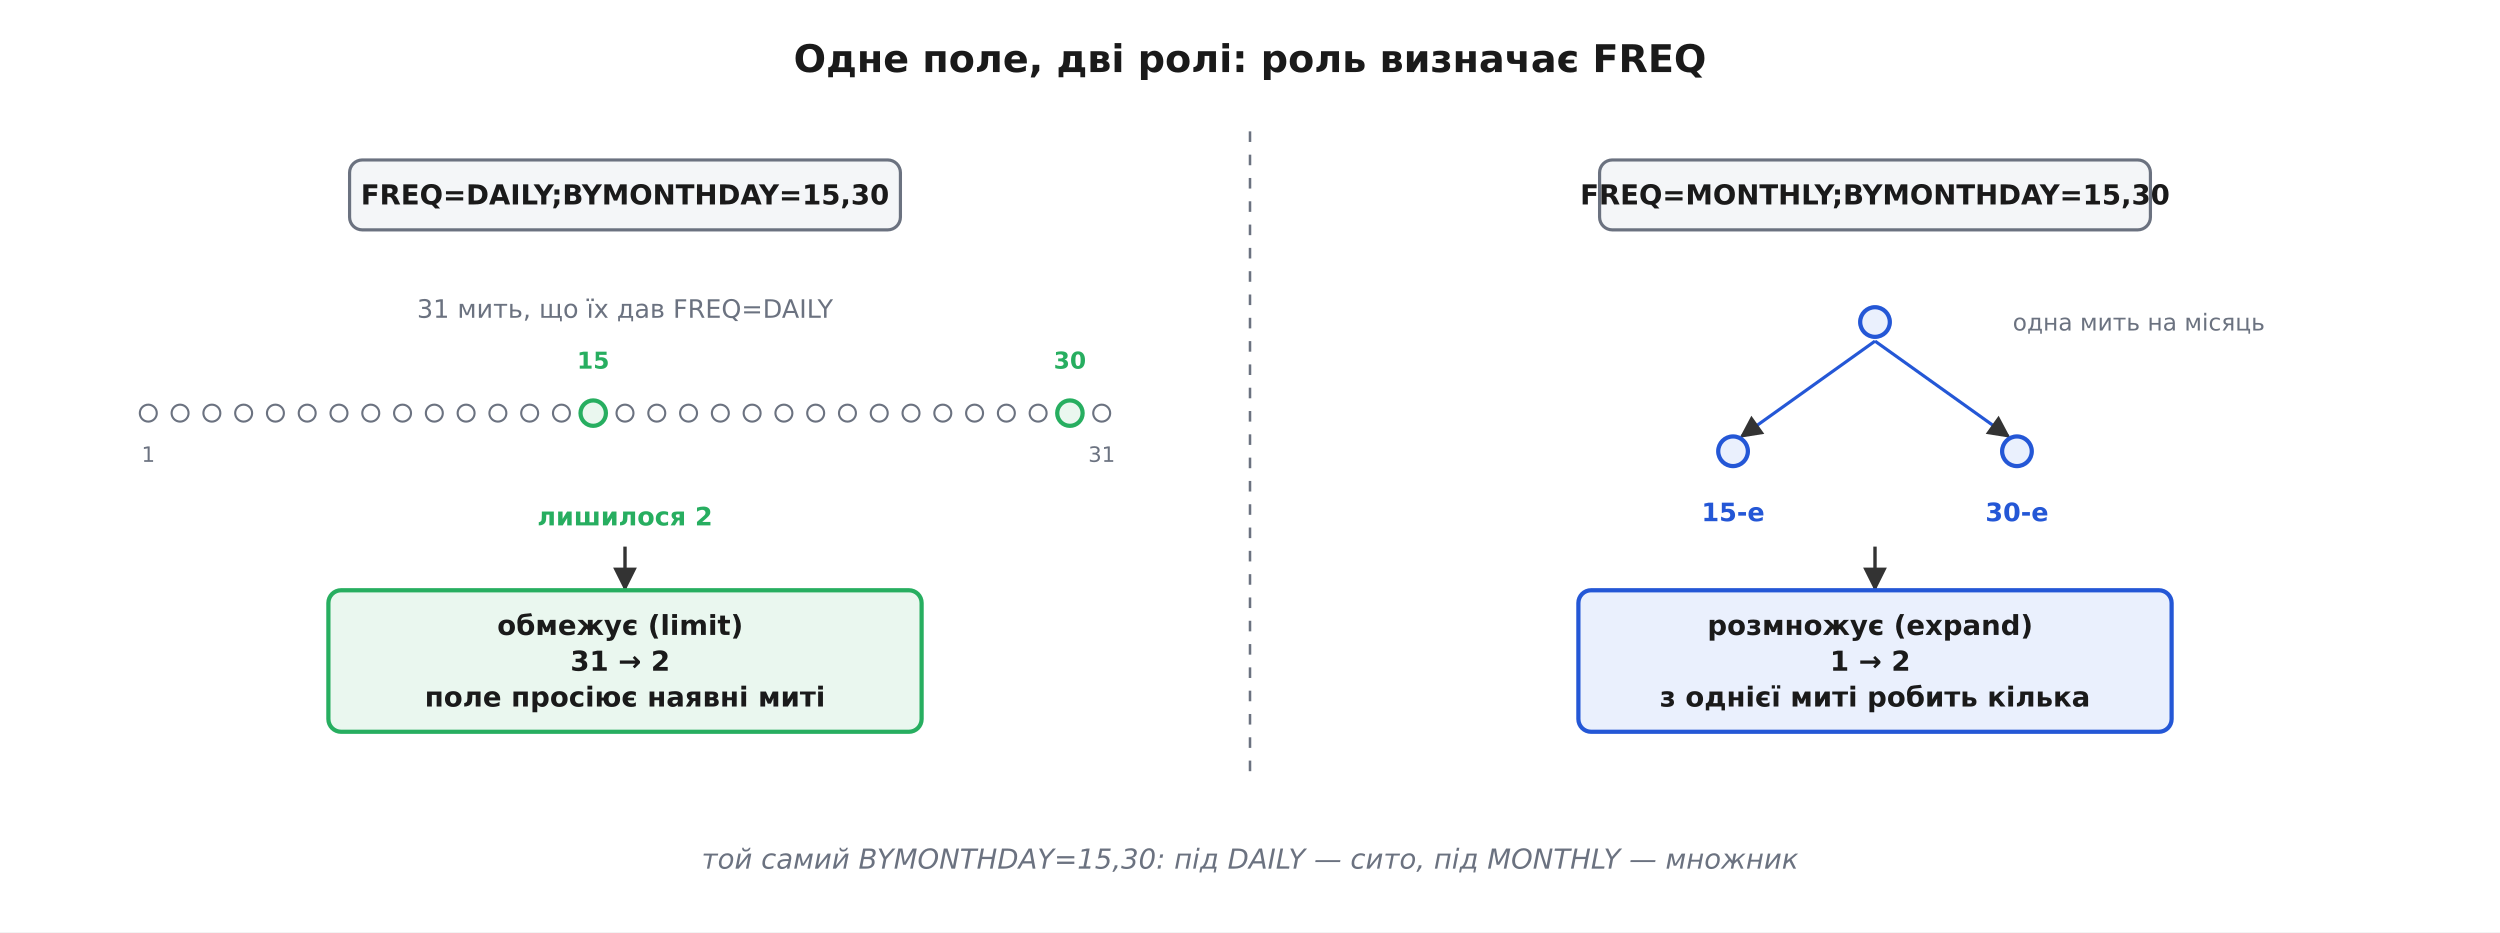
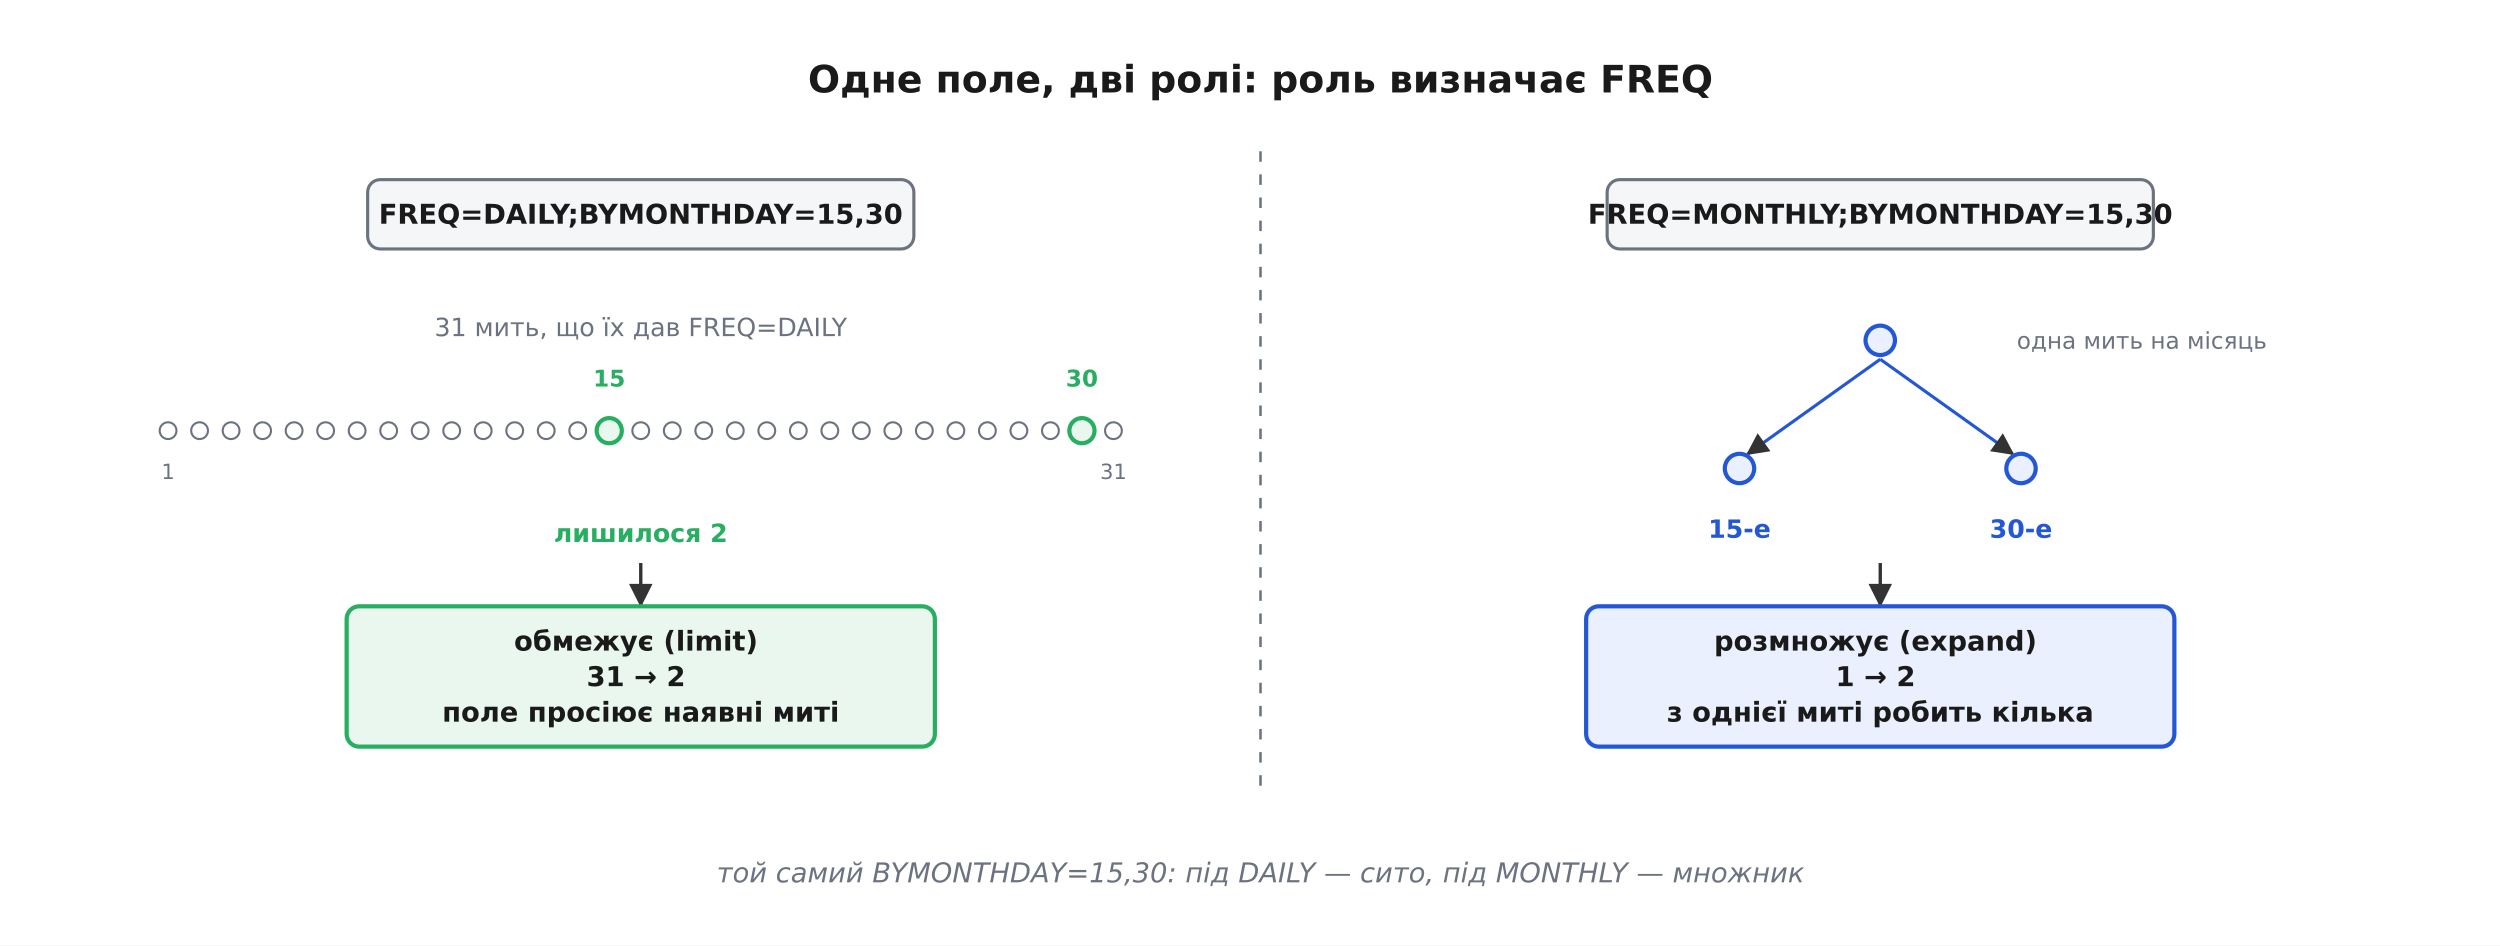
- <svg xmlns="http://www.w3.org/2000/svg" viewBox="0 0 1180 440" font-family="'Segoe UI', 'DejaVu Sans', Arial, sans-serif">
-   <rect width="1180" height="440" fill="#ffffff" />
+ <svg xmlns="http://www.w3.org/2000/svg" viewBox="-10 -10 1190 450" font-family="'Segoe UI', 'DejaVu Sans', Arial, sans-serif">
+   <rect x="-10" y="-10" width="1190" height="450" fill="#ffffff" />
  <defs>
    <marker id="arrow" viewBox="0 0 10 10" refX="9" refY="5" markerWidth="7" markerHeight="7" orient="auto-start-reverse">
      <path d="M0 0 L10 5 L0 10 z" fill="#333333" />
    </marker>
  </defs>
  <text x="590.0" y="34.0" font-family="'Segoe UI', 'DejaVu Sans', Arial, sans-serif" font-size="18" fill="#1a1a1a" text-anchor="middle" font-weight="700">Одне поле, дві ролі: роль визначає FREQ</text>
  <line x1="590.0" y1="62.0" x2="590.0" y2="366.0" stroke="#6b7280" stroke-width="1.2" stroke-dasharray="5 6" />
  <rect x="165.0" y="75.5" width="260.0" height="33.0" rx="6" fill="#f4f6f8" stroke="#6b7280" stroke-width="1.5" />
  <text x="295.0" y="96.5" font-family="'Segoe UI', 'DejaVu Sans', Arial, sans-serif" font-size="13" fill="#1a1a1a" text-anchor="middle" font-weight="700">
    <tspan x="295.0" dy="0.0">FREQ=DAILY;BYMONTHDAY=15,30</tspan>
  </text>
  <text x="295.0" y="150.0" font-family="'Segoe UI', 'DejaVu Sans', Arial, sans-serif" font-size="12" fill="#6b7280" text-anchor="middle">31 мить, що їх дав FREQ=DAILY</text>
  <circle cx="70.0" cy="195.0" r="4.0" fill="#ffffff" stroke="#6b7280" stroke-width="1.0" />
  <circle cx="85.0" cy="195.0" r="4.0" fill="#ffffff" stroke="#6b7280" stroke-width="1.0" />
  <circle cx="100.0" cy="195.0" r="4.0" fill="#ffffff" stroke="#6b7280" stroke-width="1.0" />
  <circle cx="115.0" cy="195.0" r="4.0" fill="#ffffff" stroke="#6b7280" stroke-width="1.0" />
  <circle cx="130.0" cy="195.0" r="4.0" fill="#ffffff" stroke="#6b7280" stroke-width="1.0" />
  <circle cx="145.0" cy="195.0" r="4.0" fill="#ffffff" stroke="#6b7280" stroke-width="1.0" />
  <circle cx="160.0" cy="195.0" r="4.0" fill="#ffffff" stroke="#6b7280" stroke-width="1.0" />
  <circle cx="175.0" cy="195.0" r="4.0" fill="#ffffff" stroke="#6b7280" stroke-width="1.0" />
  <circle cx="190.0" cy="195.0" r="4.0" fill="#ffffff" stroke="#6b7280" stroke-width="1.0" />
  <circle cx="205.0" cy="195.0" r="4.0" fill="#ffffff" stroke="#6b7280" stroke-width="1.0" />
  <circle cx="220.0" cy="195.0" r="4.0" fill="#ffffff" stroke="#6b7280" stroke-width="1.0" />
  <circle cx="235.0" cy="195.0" r="4.0" fill="#ffffff" stroke="#6b7280" stroke-width="1.0" />
  <circle cx="250.0" cy="195.0" r="4.0" fill="#ffffff" stroke="#6b7280" stroke-width="1.0" />
  <circle cx="265.0" cy="195.0" r="4.0" fill="#ffffff" stroke="#6b7280" stroke-width="1.0" />
  <circle cx="280.0" cy="195.0" r="6.0" fill="#eaf7ef" stroke="#27ae60" stroke-width="2.0" />
  <circle cx="295.0" cy="195.0" r="4.0" fill="#ffffff" stroke="#6b7280" stroke-width="1.0" />
  <circle cx="310.0" cy="195.0" r="4.0" fill="#ffffff" stroke="#6b7280" stroke-width="1.0" />
  <circle cx="325.0" cy="195.0" r="4.0" fill="#ffffff" stroke="#6b7280" stroke-width="1.0" />
  <circle cx="340.0" cy="195.0" r="4.0" fill="#ffffff" stroke="#6b7280" stroke-width="1.0" />
  <circle cx="355.0" cy="195.0" r="4.0" fill="#ffffff" stroke="#6b7280" stroke-width="1.0" />
  <circle cx="370.0" cy="195.0" r="4.0" fill="#ffffff" stroke="#6b7280" stroke-width="1.0" />
  <circle cx="385.0" cy="195.0" r="4.0" fill="#ffffff" stroke="#6b7280" stroke-width="1.0" />
  <circle cx="400.0" cy="195.0" r="4.0" fill="#ffffff" stroke="#6b7280" stroke-width="1.0" />
  <circle cx="415.0" cy="195.0" r="4.0" fill="#ffffff" stroke="#6b7280" stroke-width="1.0" />
  <circle cx="430.0" cy="195.0" r="4.0" fill="#ffffff" stroke="#6b7280" stroke-width="1.0" />
  <circle cx="445.0" cy="195.0" r="4.0" fill="#ffffff" stroke="#6b7280" stroke-width="1.0" />
  <circle cx="460.0" cy="195.0" r="4.0" fill="#ffffff" stroke="#6b7280" stroke-width="1.0" />
  <circle cx="475.0" cy="195.0" r="4.0" fill="#ffffff" stroke="#6b7280" stroke-width="1.0" />
  <circle cx="490.0" cy="195.0" r="4.0" fill="#ffffff" stroke="#6b7280" stroke-width="1.0" />
  <circle cx="505.0" cy="195.0" r="6.0" fill="#eaf7ef" stroke="#27ae60" stroke-width="2.0" />
  <circle cx="520.0" cy="195.0" r="4.0" fill="#ffffff" stroke="#6b7280" stroke-width="1.0" />
  <text x="280.0" y="174.0" font-family="'Segoe UI', 'DejaVu Sans', Arial, sans-serif" font-size="11" fill="#27ae60" text-anchor="middle" font-weight="700">15</text>
  <text x="505.0" y="174.0" font-family="'Segoe UI', 'DejaVu Sans', Arial, sans-serif" font-size="11" fill="#27ae60" text-anchor="middle" font-weight="700">30</text>
  <text x="70.0" y="218.0" font-family="'Segoe UI', 'DejaVu Sans', Arial, sans-serif" font-size="10" fill="#6b7280" text-anchor="middle">1</text>
  <text x="520.0" y="218.0" font-family="'Segoe UI', 'DejaVu Sans', Arial, sans-serif" font-size="10" fill="#6b7280" text-anchor="middle">31</text>
  <text x="295.0" y="248.0" font-family="'Segoe UI', 'DejaVu Sans', Arial, sans-serif" font-size="12" fill="#27ae60" text-anchor="middle" font-weight="700">лишилося 2</text>
  <line x1="295.0" y1="258.0" x2="295.0" y2="278.0" stroke="#333333" stroke-width="1.6" marker-end="url(#arrow)" />
  <rect x="155.0" y="278.6" width="280.0" height="66.8" rx="6" fill="#eaf7ef" stroke="#27ae60" stroke-width="2.0" />
  <text x="295.0" y="299.7" font-family="'Segoe UI', 'DejaVu Sans', Arial, sans-serif" font-size="13" fill="#1a1a1a" text-anchor="middle" font-weight="700">
    <tspan x="295.0" dy="0.0">обмежує (limit)</tspan>
    <tspan x="295.0" dy="16.9">31 → 2</tspan>
    <tspan x="295.0" dy="16.9">поле просіює наявні миті</tspan>
  </text>
  <rect x="755.0" y="75.5" width="260.0" height="33.0" rx="6" fill="#f4f6f8" stroke="#6b7280" stroke-width="1.5" />
  <text x="885.0" y="96.5" font-family="'Segoe UI', 'DejaVu Sans', Arial, sans-serif" font-size="13" fill="#1a1a1a" text-anchor="middle" font-weight="700">
    <tspan x="885.0" dy="0.0">FREQ=MONTHLY;BYMONTHDAY=15,30</tspan>
  </text>
  <circle cx="885.0" cy="152.0" r="7.0" fill="#eaf0fd" stroke="#2457d6" stroke-width="2.0" />
  <text x="950.0" y="156.0" font-family="'Segoe UI', 'DejaVu Sans', Arial, sans-serif" font-size="11" fill="#6b7280" text-anchor="start">одна мить на місяць</text>
  <line x1="885.0" y1="161.0" x2="822.0" y2="206.0" stroke="#2457d6" stroke-width="1.5" marker-end="url(#arrow)" />
  <line x1="885.0" y1="161.0" x2="948.0" y2="206.0" stroke="#2457d6" stroke-width="1.5" marker-end="url(#arrow)" />
  <circle cx="818.0" cy="213.0" r="7.0" fill="#eaf0fd" stroke="#2457d6" stroke-width="2.0" />
  <circle cx="952.0" cy="213.0" r="7.0" fill="#eaf0fd" stroke="#2457d6" stroke-width="2.0" />
  <text x="818.0" y="246.0" font-family="'Segoe UI', 'DejaVu Sans', Arial, sans-serif" font-size="12" fill="#2457d6" text-anchor="middle" font-weight="700">15-е</text>
  <text x="952.0" y="246.0" font-family="'Segoe UI', 'DejaVu Sans', Arial, sans-serif" font-size="12" fill="#2457d6" text-anchor="middle" font-weight="700">30-е</text>
  <line x1="885.0" y1="258.0" x2="885.0" y2="278.0" stroke="#333333" stroke-width="1.6" marker-end="url(#arrow)" />
  <rect x="745.0" y="278.6" width="280.0" height="66.8" rx="6" fill="#eaf0fd" stroke="#2457d6" stroke-width="2.0" />
  <text x="885.0" y="299.7" font-family="'Segoe UI', 'DejaVu Sans', Arial, sans-serif" font-size="13" fill="#1a1a1a" text-anchor="middle" font-weight="700">
    <tspan x="885.0" dy="0.0">розмножує (expand)</tspan>
    <tspan x="885.0" dy="16.9">1 → 2</tspan>
    <tspan x="885.0" dy="16.9">з однієї миті робить кілька</tspan>
  </text>
  <text x="590.0" y="410.0" font-family="'Segoe UI', 'DejaVu Sans', Arial, sans-serif" font-size="13" fill="#6b7280" text-anchor="middle" font-style="italic">той самий BYMONTHDAY=15,30: під DAILY — сито, під MONTHLY — множник</text>
</svg>
